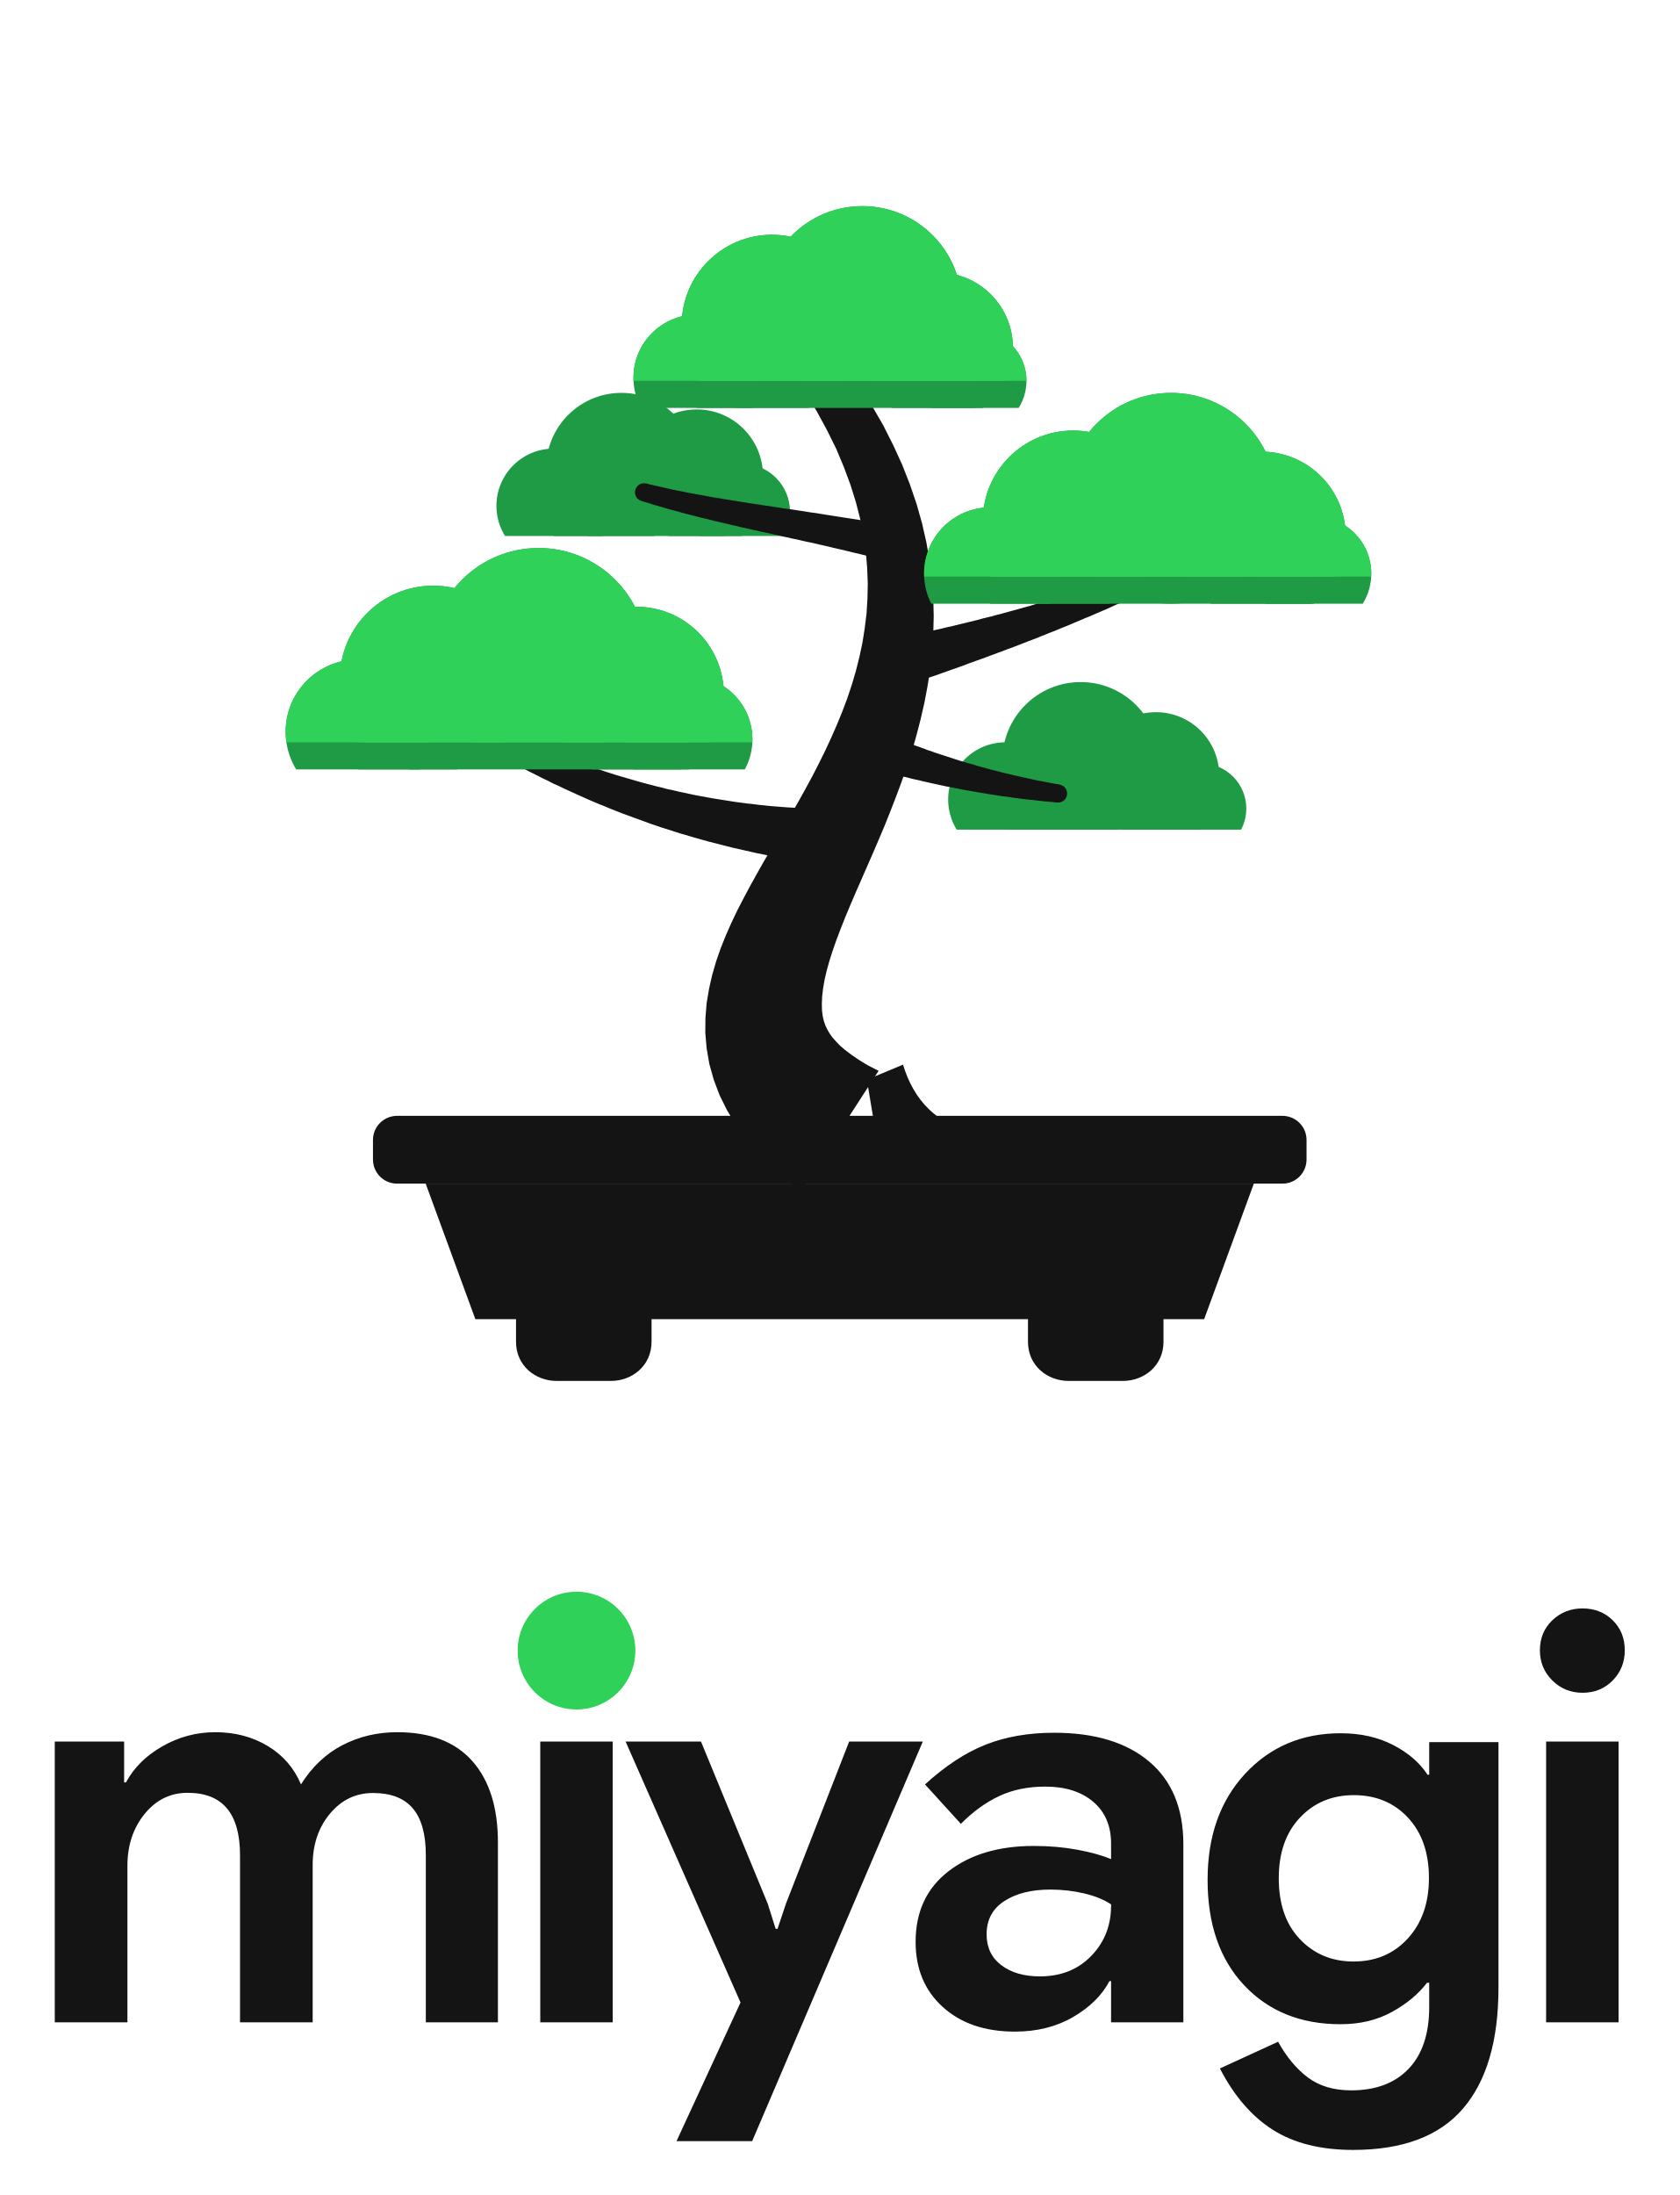
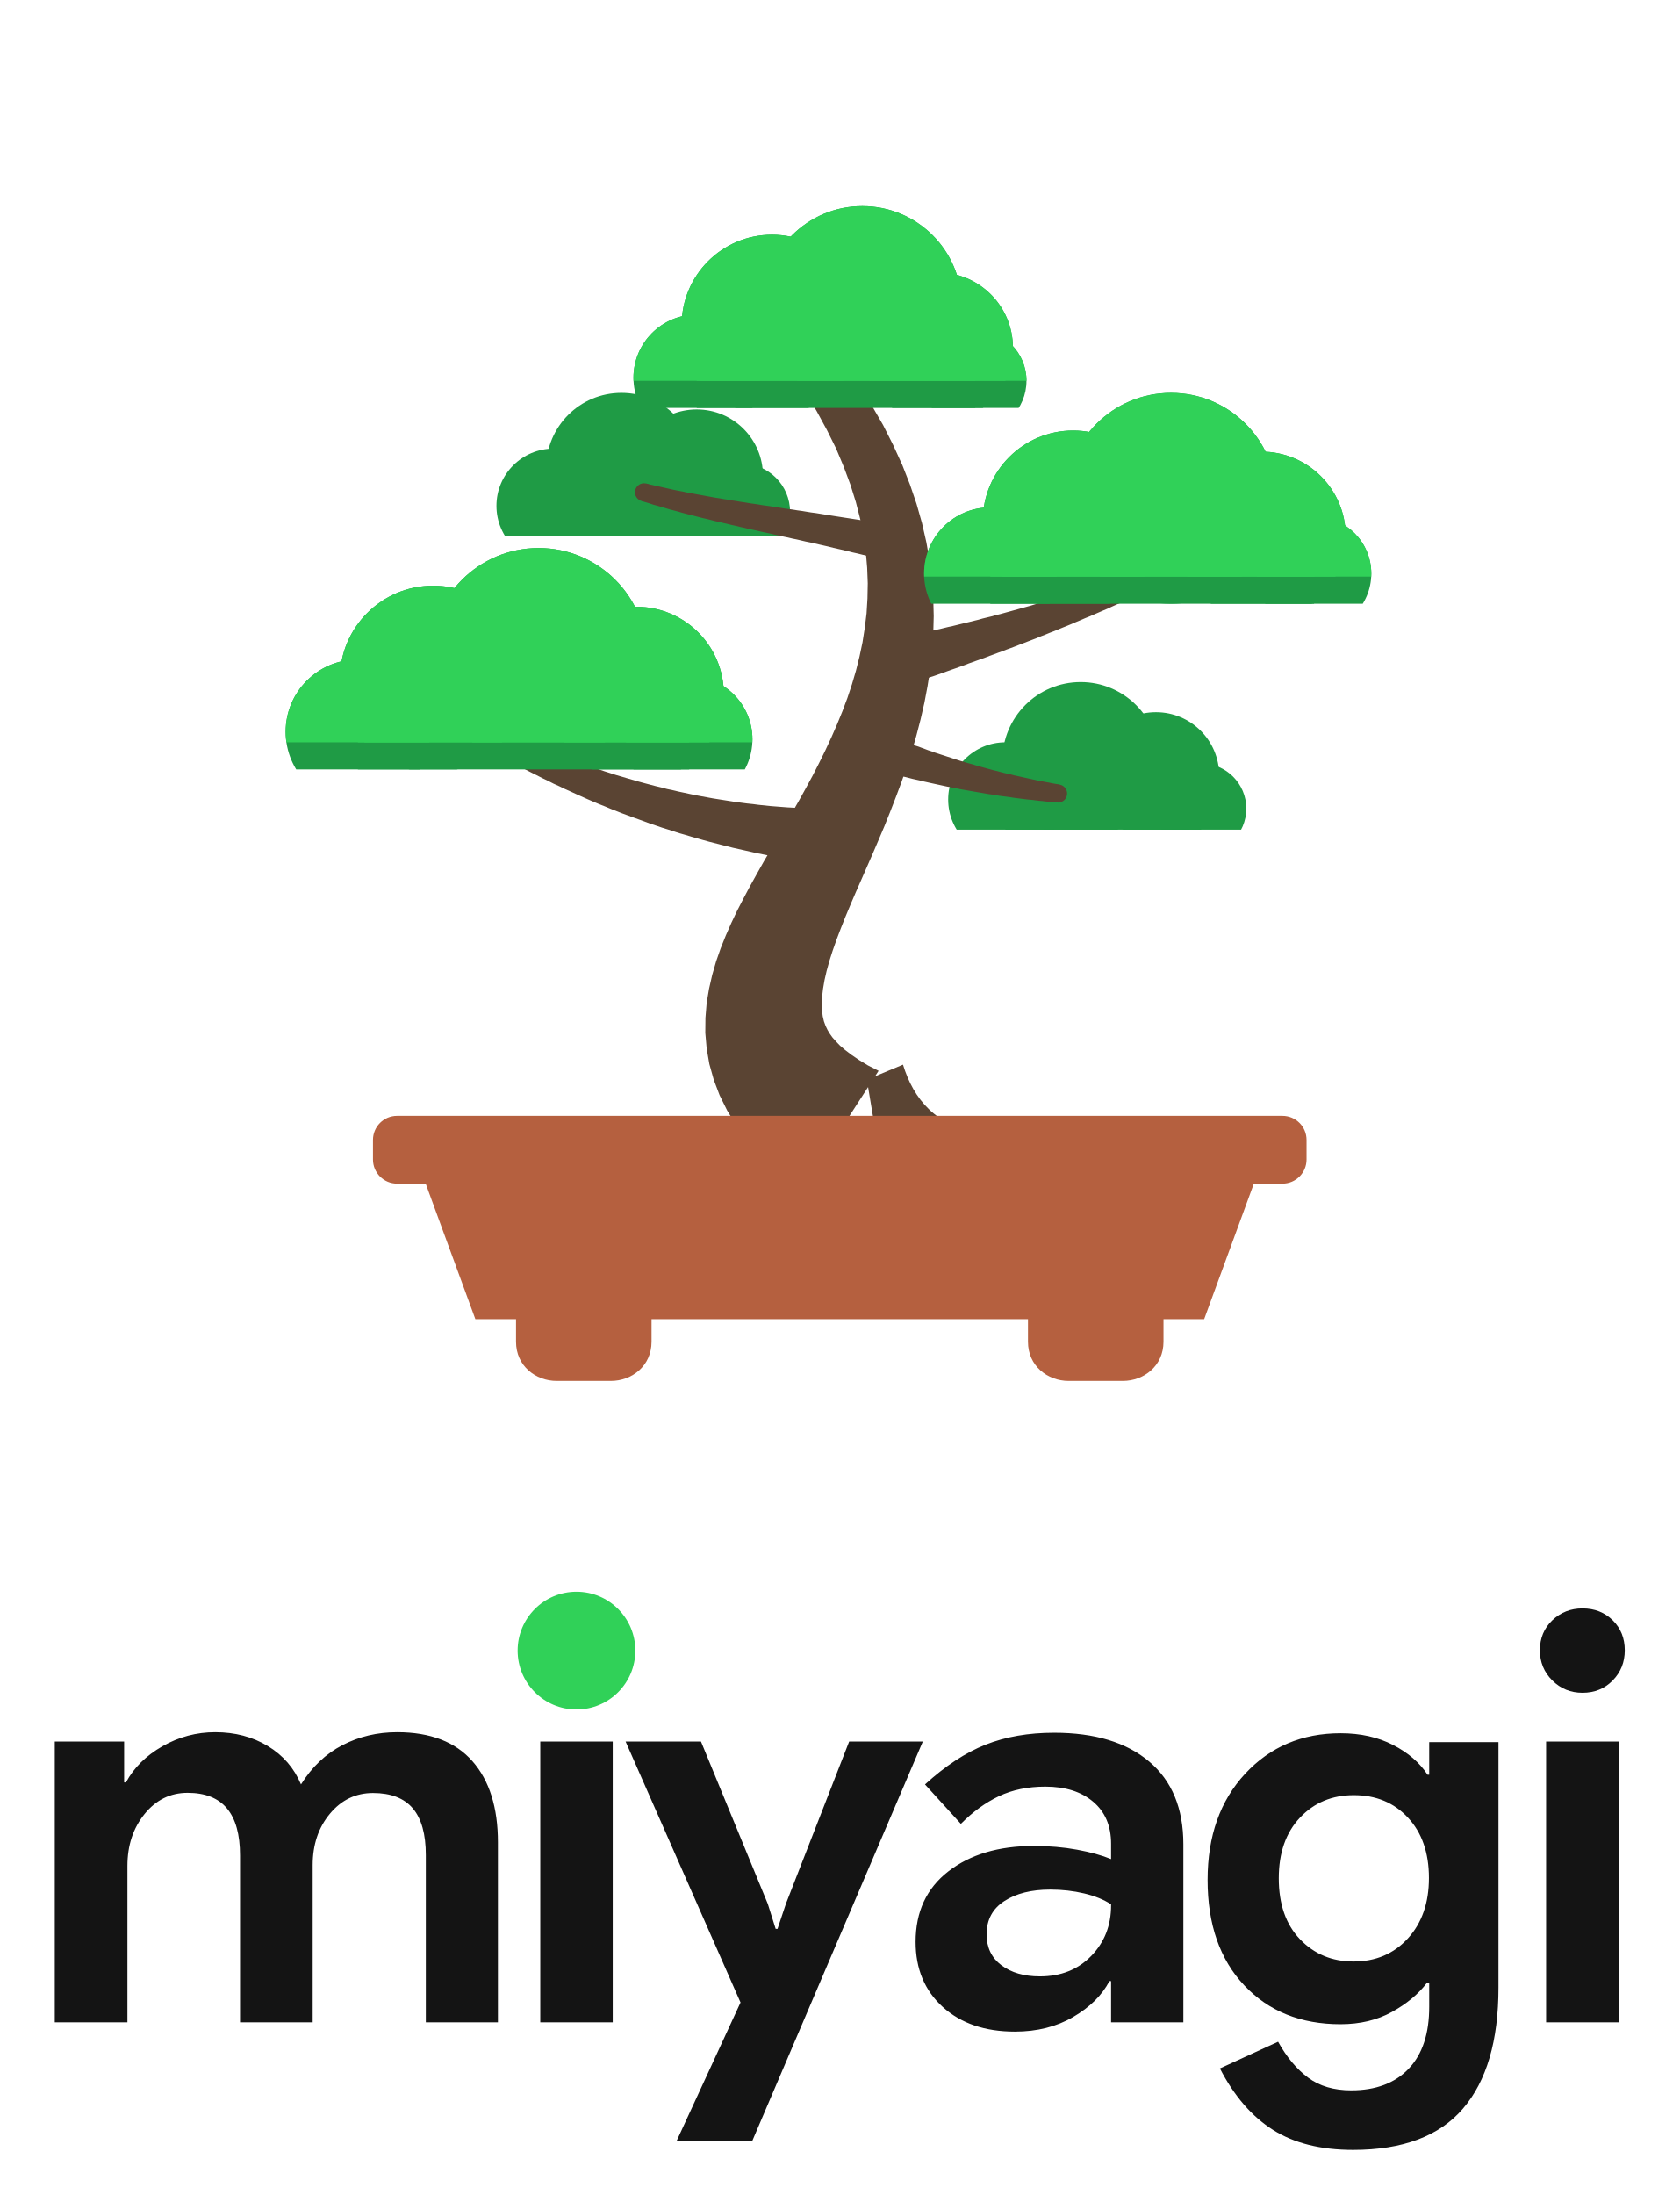
<svg xmlns="http://www.w3.org/2000/svg" viewBox="0 0 306.7 400.3" width="613" height="801">
  <svg x="15.867" y="0" width="275" height="275" viewBox="0 0 100 100">
    <g>
      <g data-part="depth">
        <clipPath id="t4bk0">
          <rect x="-10" y="-10" width="120" height="45.5" />
        </clipPath>
        <g fill="#1f9b45" clip-path="url(#t4bk0)">
          <circle cx="31" cy="33.5" r="3.8" />
          <circle cx="35.5" cy="31" r="5" />
          <circle cx="40.5" cy="31.5" r="4.4" />
          <circle cx="43.5" cy="33.9" r="3.2" />
          <rect x="31" y="32.3" width="12.5" height="3.2" />
        </g>
      </g>
      <g data-part="depth">
        <clipPath id="t4bk1">
          <rect x="-10" y="-10" width="120" height="65" />
        </clipPath>
        <g fill="#1f9b45" clip-path="url(#t4bk1)">
          <circle cx="61" cy="53" r="3.8" />
          <circle cx="66" cy="50.4" r="5.2" />
          <circle cx="71" cy="51.4" r="4.2" />
          <circle cx="74" cy="53.6" r="3" />
          <rect x="61" y="52" width="13" height="3" />
        </g>
      </g>
-       <g fill="#141414">
+       <g fill="#5a4433">
        <g data-part="trunk">
          <path d="M53.66 34.83L53.31 34.77L52.96 34.71L52.62 34.66L52.28 34.6L51.94 34.54L51.61 34.49L51.28 34.43L50.95 34.38L50.63 34.33L50.3 34.28L49.98 34.23L49.66 34.18L49.34 34.13L49.03 34.08L48.72 34.03L48.41 33.98L48.1 33.94L47.79 33.89L47.49 33.84L47.19 33.8L46.89 33.75L46.59 33.71L46.29 33.67L46 33.62L45.7 33.58L45.41 33.53L45.12 33.49L44.83 33.45L44.55 33.4L44.26 33.36L43.98 33.32L43.69 33.27L43.41 33.23L43.13 33.18L42.85 33.14L42.57 33.09L42.3 33.05L42.02 33L41.75 32.96L41.47 32.91L41.2 32.86L40.93 32.81L40.65 32.76L40.38 32.71L40.11 32.66L39.84 32.61L39.57 32.55L39.3 32.5L39.04 32.45L38.77 32.39L38.5 32.33L38.23 32.27L37.96 32.21L37.7 32.15L37.43 32.09L37.16 32.02L36.84 33.18L37.11 33.26L37.38 33.34L37.64 33.43L37.91 33.5L38.18 33.58L38.45 33.66L38.72 33.74L38.99 33.81L39.26 33.88L39.53 33.96L39.8 34.03L40.07 34.1L40.35 34.17L40.62 34.24L40.89 34.31L41.16 34.37L41.44 34.44L41.71 34.51L41.99 34.57L42.27 34.64L42.54 34.7L42.82 34.77L43.1 34.83L43.38 34.9L43.66 34.96L43.95 35.03L44.23 35.09L44.52 35.15L44.8 35.22L45.09 35.28L45.38 35.34L45.67 35.41L45.96 35.47L46.25 35.54L46.55 35.6L46.84 35.67L47.14 35.73L47.44 35.8L47.74 35.87L48.04 35.93L48.35 36L48.65 36.07L48.96 36.14L49.27 36.21L49.58 36.29L49.89 36.36L50.21 36.43L50.53 36.51L50.85 36.59L51.17 36.66L51.49 36.74L51.82 36.82L52.15 36.91L52.48 36.99L52.81 37.08L53.14 37.17Z" />
          <circle cx="37" cy="32.6" r="0.6" />
          <path d="M51.36 50.72L51.6 50.78L51.83 50.85L52.07 50.91L52.3 50.97L52.53 51.04L52.76 51.1L53 51.16L53.23 51.22L53.46 51.28L53.69 51.34L53.92 51.4L54.15 51.46L54.38 51.51L54.61 51.57L54.84 51.63L55.07 51.68L55.3 51.73L55.53 51.79L55.76 51.84L55.98 51.89L56.21 51.94L56.44 51.99L56.67 52.04L56.9 52.09L57.13 52.14L57.36 52.18L57.59 52.23L57.82 52.27L58.05 52.32L58.28 52.36L58.51 52.4L58.74 52.44L58.97 52.48L59.2 52.52L59.44 52.56L59.67 52.6L59.9 52.64L60.13 52.67L60.37 52.71L60.6 52.75L60.83 52.78L61.07 52.81L61.3 52.84L61.54 52.88L61.78 52.91L62.01 52.94L62.25 52.97L62.49 53L62.73 53.02L62.97 53.05L63.21 53.08L63.45 53.1L63.69 53.13L63.93 53.15L64.18 53.17L64.42 53.19L64.58 52.01L64.34 51.96L64.11 51.92L63.87 51.87L63.64 51.83L63.4 51.78L63.17 51.74L62.94 51.69L62.71 51.64L62.48 51.59L62.25 51.54L62.03 51.49L61.8 51.44L61.57 51.39L61.35 51.33L61.12 51.28L60.9 51.23L60.67 51.17L60.45 51.11L60.23 51.06L60.01 51L59.79 50.94L59.57 50.88L59.35 50.82L59.13 50.76L58.91 50.69L58.69 50.63L58.47 50.57L58.25 50.5L58.04 50.44L57.82 50.37L57.6 50.3L57.39 50.23L57.17 50.16L56.96 50.09L56.74 50.02L56.53 49.95L56.31 49.88L56.1 49.8L55.88 49.73L55.67 49.65L55.45 49.57L55.24 49.49L55.02 49.42L54.81 49.34L54.6 49.25L54.38 49.17L54.17 49.09L53.95 49L53.74 48.92L53.52 48.83L53.31 48.74L53.09 48.65L52.88 48.56L52.66 48.47L52.45 48.38L52.24 48.28Z" />
          <circle cx="64.5" cy="52.6" r="0.6" />
          <path d="M49.63 53.6L49.24 53.61L48.85 53.61L48.46 53.61L48.07 53.59L47.68 53.58L47.3 53.56L46.91 53.54L46.53 53.52L46.14 53.49L45.76 53.46L45.37 53.43L44.99 53.39L44.61 53.35L44.23 53.3L43.84 53.26L43.46 53.21L43.08 53.16L42.7 53.1L42.32 53.04L41.94 52.98L41.56 52.92L41.18 52.85L40.8 52.78L40.42 52.71L40.04 52.63L39.67 52.55L39.29 52.47L38.91 52.38L38.53 52.3L38.16 52.2L37.78 52.11L37.4 52.01L37.02 51.91L36.65 51.81L36.27 51.7L35.89 51.59L35.52 51.48L35.14 51.37L34.77 51.25L34.39 51.13L34.01 51L33.64 50.88L33.26 50.75L32.88 50.61L32.51 50.48L32.13 50.34L31.75 50.2L31.38 50.05L31 49.9L30.62 49.75L30.25 49.6L29.87 49.44L29.49 49.28L29.11 49.12L28.74 48.95L28.36 48.78L27.64 50.22L28.01 50.42L28.39 50.62L28.76 50.82L29.13 51.01L29.5 51.2L29.88 51.39L30.25 51.58L30.63 51.76L31 51.95L31.38 52.12L31.75 52.3L32.13 52.47L32.5 52.64L32.88 52.81L33.26 52.98L33.63 53.14L34.01 53.3L34.39 53.45L34.77 53.61L35.15 53.76L35.53 53.91L35.91 54.05L36.29 54.19L36.68 54.33L37.06 54.47L37.44 54.61L37.83 54.74L38.21 54.87L38.6 54.99L38.99 55.12L39.37 55.24L39.76 55.35L40.15 55.47L40.54 55.58L40.93 55.69L41.33 55.8L41.72 55.9L42.11 56L42.51 56.1L42.9 56.2L43.3 56.29L43.7 56.38L44.1 56.47L44.49 56.56L44.9 56.64L45.3 56.72L45.7 56.8L46.1 56.87L46.51 56.94L46.91 57.01L47.32 57.08L47.73 57.14L48.14 57.21L48.55 57.27L48.96 57.33L49.37 57.4Z" />
          <circle cx="28" cy="49.5" r="0.8" />
          <path d="M54.04 45.59L54.32 45.48L54.61 45.38L54.89 45.28L55.17 45.17L55.45 45.07L55.74 44.97L56.02 44.87L56.3 44.78L56.58 44.68L56.86 44.58L57.14 44.48L57.42 44.38L57.71 44.28L57.99 44.18L58.27 44.08L58.55 43.97L58.83 43.87L59.11 43.77L59.39 43.67L59.67 43.57L59.95 43.46L60.23 43.36L60.52 43.25L60.8 43.15L61.08 43.04L61.36 42.94L61.65 42.83L61.93 42.72L62.22 42.61L62.5 42.5L62.79 42.39L63.08 42.28L63.36 42.16L63.65 42.05L63.94 41.93L64.23 41.82L64.52 41.7L64.81 41.58L65.11 41.46L65.4 41.34L65.7 41.21L65.99 41.09L66.29 40.96L66.59 40.84L66.89 40.71L67.19 40.58L67.49 40.45L67.8 40.32L68.1 40.18L68.41 40.04L68.72 39.91L69.03 39.77L69.34 39.63L69.66 39.48L69.97 39.34L70.29 39.19L69.71 37.81L69.39 37.93L69.07 38.04L68.75 38.16L68.43 38.27L68.11 38.39L67.8 38.5L67.48 38.6L67.17 38.71L66.86 38.82L66.56 38.92L66.25 39.02L65.94 39.12L65.64 39.22L65.34 39.32L65.04 39.41L64.74 39.51L64.44 39.6L64.14 39.69L63.84 39.78L63.55 39.87L63.25 39.95L62.96 40.04L62.67 40.13L62.38 40.21L62.09 40.29L61.8 40.37L61.51 40.45L61.22 40.53L60.93 40.61L60.64 40.69L60.35 40.76L60.07 40.84L59.78 40.91L59.49 40.98L59.21 41.06L58.92 41.13L58.64 41.2L58.35 41.27L58.06 41.34L57.78 41.41L57.49 41.48L57.21 41.54L56.92 41.61L56.64 41.68L56.35 41.74L56.06 41.81L55.78 41.87L55.49 41.93L55.2 42L54.91 42.06L54.62 42.12L54.33 42.18L54.04 42.24L53.75 42.3L53.45 42.36L53.16 42.41Z" />
          <circle cx="70" cy="38.5" r="0.75" />
          <path d="M52.58 71.01L51.87 70.65L51.28 70.29L50.78 69.95L50.36 69.63L50.02 69.34L49.75 69.06L49.52 68.8L49.34 68.55L49.19 68.3L49.06 68.03L48.95 67.73L48.87 67.39L48.82 67L48.81 66.57L48.83 66.08L48.89 65.56L48.99 64.98L49.13 64.37L49.31 63.72L49.53 63.03L49.78 62.32L50.06 61.58L50.37 60.8L50.7 60.01L51.05 59.19L51.42 58.35L51.8 57.48L52.19 56.59L52.58 55.68L52.97 54.76L53.35 53.81L53.73 52.83L54.1 51.84L54.45 50.83L54.79 49.8L55.09 48.75L55.37 47.67L55.62 46.58L55.83 45.47L56.01 44.33L56.13 43.18L56.21 42.01L56.24 40.82L56.21 39.62L56.12 38.4L55.97 37.16L55.75 35.91L55.46 34.64L55.1 33.37L54.66 32.08L54.15 30.78L53.55 29.47L52.88 28.14L52.11 26.81L51.26 25.46L50.32 24.1L47.68 25.9L48.46 27.2L49.15 28.47L49.76 29.7L50.27 30.92L50.71 32.1L51.07 33.25L51.36 34.38L51.57 35.48L51.73 36.56L51.82 37.61L51.86 38.64L51.84 39.65L51.78 40.64L51.66 41.61L51.51 42.57L51.31 43.51L51.08 44.43L50.81 45.35L50.51 46.25L50.18 47.13L49.82 48.01L49.44 48.88L49.04 49.74L48.62 50.59L48.19 51.43L47.74 52.26L47.28 53.09L46.81 53.91L46.35 54.72L45.87 55.53L45.41 56.34L44.94 57.14L44.49 57.94L44.04 58.75L43.61 59.56L43.19 60.37L42.8 61.19L42.43 62.03L42.09 62.88L41.79 63.74L41.53 64.64L41.32 65.56L41.16 66.51L41.08 67.49L41.07 68.49L41.16 69.52L41.34 70.56L41.63 71.6L42.02 72.63L42.52 73.64L43.12 74.62L43.81 75.56L44.59 76.46L45.45 77.33L46.4 78.16L47.42 78.99Z" />
          <circle cx="49" cy="25" r="1.6" />
        </g>
        <g data-part="roots">
          <path d="M40.6 75.2C43.8 74.7 45.6 72.9 46.3 70.2L49.2 71.6L48.4 75.2Z" />
          <path d="M59.4 75.2C56.4 74.7 54.9 72.9 54.2 70.6L51.8 71.6L52.4 75.2Z" />
        </g>
      </g>
      <g data-part="pads">
        <g fill="#1f9b45">
          <clipPath id="t4fd0">
            <rect x="-10" y="-10" width="120" height="61" />
          </clipPath>
          <g clip-path="url(#t4fd0)">
            <circle cx="18" cy="48.5" r="4.8" />
            <circle cx="23" cy="45" r="6.2" />
            <circle cx="30" cy="43.5" r="7.2" />
            <circle cx="36.5" cy="46" r="5.8" />
            <circle cx="40" cy="49" r="4.2" />
            <rect x="18" y="46.8" width="22" height="4.2" />
          </g>
        </g>
        <g fill="#30d158">
          <clipPath id="t4fl0">
            <rect x="-10" y="-10" width="120" height="59.2" />
          </clipPath>
          <g clip-path="url(#t4fl0)">
            <circle cx="18" cy="48.5" r="4.8" />
            <circle cx="23" cy="45" r="6.2" />
            <circle cx="30" cy="43.5" r="7.2" />
            <circle cx="36.5" cy="46" r="5.8" />
            <circle cx="40" cy="49" r="4.2" />
            <rect x="18" y="46.8" width="22" height="4.2" />
          </g>
        </g>
      </g>
      <g data-part="pads">
        <g fill="#1f9b45">
          <clipPath id="t4fd1">
            <rect x="-10" y="-10" width="120" height="50" />
          </clipPath>
          <g clip-path="url(#t4fd1)">
            <circle cx="60" cy="38" r="4.4" />
            <circle cx="65.5" cy="34.5" r="6" />
            <circle cx="72" cy="33" r="7" />
            <circle cx="78" cy="35.5" r="5.6" />
            <circle cx="81.5" cy="38" r="3.8" />
            <rect x="60" y="36.2" width="21.5" height="3.8" />
          </g>
        </g>
        <g fill="#30d158">
          <clipPath id="t4fl1">
            <rect x="-10" y="-10" width="120" height="48.2" />
          </clipPath>
          <g clip-path="url(#t4fl1)">
            <circle cx="60" cy="38" r="4.4" />
            <circle cx="65.5" cy="34.5" r="6" />
            <circle cx="72" cy="33" r="7" />
            <circle cx="78" cy="35.5" r="5.6" />
            <circle cx="81.5" cy="38" r="3.8" />
            <rect x="60" y="36.2" width="21.5" height="3.8" />
          </g>
        </g>
      </g>
      <g data-part="pads">
        <g fill="#1f9b45">
          <clipPath id="t4fd2">
            <rect x="-10" y="-10" width="120" height="37" />
          </clipPath>
          <g clip-path="url(#t4fd2)">
            <circle cx="40.5" cy="25" r="4.2" />
            <circle cx="45.5" cy="21.5" r="6" />
            <circle cx="51.5" cy="20.2" r="6.6" />
            <circle cx="56.5" cy="23" r="5" />
            <circle cx="59" cy="25.2" r="3.4" />
            <rect x="40.5" y="23.6" width="18.5" height="3.4" />
          </g>
        </g>
        <g fill="#30d158">
          <clipPath id="t4fl2">
            <rect x="-10" y="-10" width="120" height="35.2" />
          </clipPath>
          <g clip-path="url(#t4fl2)">
            <circle cx="40.5" cy="25" r="4.2" />
            <circle cx="45.5" cy="21.5" r="6" />
            <circle cx="51.5" cy="20.2" r="6.6" />
            <circle cx="56.5" cy="23" r="5" />
            <circle cx="59" cy="25.2" r="3.4" />
            <rect x="40.5" y="23.6" width="18.5" height="3.4" />
          </g>
        </g>
      </g>
    </g>
-     <g data-part="pot" fill="#141414">
+     <g data-part="pot" fill="#b5603f">
      <rect x="19" y="74" width="62" height="4.5" rx="1.6" />
      <path d="M22.5 78.5H77.5L74.2 87.5H25.8Z" />
      <path d="M28.5 87.4H37.5V89C37.5 90.6 36.2 91.6 34.8 91.6H31.2C29.8 91.6 28.5 90.6 28.5 89Z" />
      <path d="M62.5 87.4H71.5V89C71.5 90.6 70.2 91.6 68.8 91.6H65.2C63.8 91.6 62.5 90.6 62.5 89Z" />
    </g>
  </svg>
  <g transform="translate(3.87 369.00) scale(0.05)">
    <path fill="#141414" d="M122.667 0.0Q122.667 0.0 122.667 0.0Q122.667 0.0 122.667 0.0V-1025.333Q122.667 -1025.333 122.667 -1025.333Q122.667 -1025.333 122.667 -1025.333H376.003Q376.003 -1025.333 376.003 -1025.333Q376.003 -1025.333 376.003 -1025.333V-846L353.003 -876H382.669Q426.003 -956.667 516.003 -1008Q606.003 -1059.334 708.67 -1059.334Q817.336 -1059.334 901.003 -1008.667Q984.67 -958 1022.003 -868.667Q1082.003 -964.667 1173.336 -1012Q1264.67 -1059.334 1373.336 -1059.334Q1554.67 -1059.334 1648.003 -953.667Q1741.337 -848 1741.337 -656.667V0.0Q1741.337 0.0 1741.337 0.0Q1741.337 0.0 1741.337 0.0H1478Q1478 0.0 1478 0.0Q1478 0.0 1478 0.0V-610.666Q1478 -725.332 1430.334 -781.332Q1382.668 -837.331 1285.013 -837.331Q1190.669 -837.331 1127.669 -761.665Q1064.67 -685.999 1064.67 -574V0.0Q1064.67 0.0 1064.67 0.0Q1064.67 0.0 1064.67 0.0H799.333Q799.333 0.0 799.333 0.0Q799.333 0.0 799.333 0.0V-609.333Q799.333 -723.999 751.667 -780.998Q704.001 -837.998 607.839 -837.998Q513.335 -837.998 450.669 -760.665Q388.003 -683.333 388.003 -571.333V0.0Q388.003 0.0 388.003 0.0Q388.003 0.0 388.003 0.0Z M1896 0.0Q1896 0.0 1896 0.0Q1896 0.0 1896 0.0V-1025.333Q1896 -1025.333 1896 -1025.333Q1896 -1025.333 1896 -1025.333H2160.669Q2160.669 -1025.333 2160.669 -1025.333Q2160.669 -1025.333 2160.669 -1025.333V0.0Q2160.669 0.0 2160.669 0.0Q2160.669 0.0 2160.669 0.0Z M2393.666 434Q2393.666 434 2393.666 434Q2393.666 434 2393.666 434L2655.333 -132.667L2659.333 0.0L2207.666 -1025.333Q2207.666 -1025.333 2207.666 -1025.333Q2207.666 -1025.333 2207.666 -1025.333H2483.003Q2483.003 -1025.333 2483.003 -1025.333Q2483.003 -1025.333 2483.003 -1025.333L2727.001 -432.67L2755.764 -341.336H2762.668L2793.668 -434.003L3024.333 -1025.333Q3024.333 -1025.333 3024.333 -1025.333Q3024.333 -1025.333 3024.333 -1025.333H3293.336Q3293.336 -1025.333 3293.336 -1025.333Q3293.336 -1025.333 3293.336 -1025.333L2670.003 434Q2670.003 434 2670.003 434Q2670.003 434 2670.003 434Z M3629.666 34Q3465.666 34 3366.333 -55.833Q3267 -145.666 3267 -293.666Q3267 -458.666 3386.833 -551.333Q3506.666 -644 3698.333 -644Q3783 -644 3857 -630.333Q3930.999 -616.667 3981 -596V-652Q3981 -750 3915.667 -805.333Q3850.334 -860.665 3741.001 -860.665Q3645.334 -860.665 3571.667 -825.832Q3498 -790.999 3432.333 -724.666Q3432.333 -724.666 3432.333 -724.666Q3432.333 -724.666 3432.333 -724.666L3301.333 -868.667Q3301.333 -868.667 3301.333 -868.667Q3301.333 -868.667 3301.333 -868.667Q3412.333 -970 3522.334 -1013.667Q3632.335 -1057.333 3773.002 -1057.333Q3995.669 -1057.333 4120.336 -952Q4245.003 -846.667 4245.003 -650V0.0Q4245.003 0.0 4245.003 0.0Q4245.003 0.0 4245.003 0.0H3981Q3981 0.0 3981 0.0Q3981 0.0 3981 0.0V-230.333L4041.666 -150.333H3975Q3934.333 -73 3842.666 -19.5Q3751 34 3629.666 34ZM3721.001 -167.668Q3836.001 -167.668 3908.5 -242.334Q3981 -317 3981 -426.666V-430.666Q3941.667 -456.666 3882.667 -470.666Q3823.667 -484.666 3759.001 -484.666Q3655.668 -484.666 3591.002 -442.666Q3526.336 -400.666 3526.336 -321.334Q3526.336 -249.001 3580.335 -208.334Q3634.335 -167.668 3721.001 -167.668Z M4865.0 466Q4687.5 466.0 4571.75 392.5Q4456.0 319 4378.5 168.5Q4378.5 168.5 4378.5 168.5Q4378.5 168.5 4378.5 168.5L4591.0 71Q4591.0 71 4591.0 71.0Q4591.0 71 4591.0 71Q4638.0 155.5 4700.5 202.0Q4763.0 248.5 4858.0 248.5Q4993.0 248.5 5068.25 169.25Q5143.5 90.0 5143.0 -58V-144.5H5135.0Q5088.0 -82.5 5006.75 -37.75Q4925.5 7.0 4819.0 7Q4601.0 7 4467.25 -135.0Q4333.5 -277.0 4333.5 -520.0Q4333.5 -760.0 4470.75 -907.75Q4608.0 -1055.5 4819.5 -1055.5Q4928.0 -1055.5 5011.0 -1012.75Q5094.0 -970 5137.0 -904H5189.5L5143.0 -866.5V-1023Q5143.0 -1023 5143.0 -1023.0Q5143.0 -1023 5143.0 -1023H5396.0Q5396.0 -1023 5396.0 -1023.0Q5396.0 -1023 5396.0 -1023V-126.5Q5396.0 164 5266.5 315.0Q5137.0 466 4865.0 466ZM4866.5 -222.0Q4988.0 -222 5065.0 -306.25Q5142.0 -390.5 5142.0 -527Q5142.0 -665 5065.5 -747.25Q4989.0 -829.5 4867.5 -829.5Q4748.5 -829.5 4671.0 -747.5Q4593.5 -665.5 4593.5 -526.0Q4593.5 -384.0 4671.25 -303.0Q4749.0 -222 4866.5 -222.0Z M5570 0.0Q5570 0.0 5570 0.0Q5570 0.0 5570 0.0V-1025.333Q5570 -1025.333 5570 -1025.333Q5570 -1025.333 5570 -1025.333H5834.669Q5834.669 -1025.333 5834.669 -1025.333Q5834.669 -1025.333 5834.669 -1025.333V0.0Q5834.669 0.0 5834.669 0.0Q5834.669 0.0 5834.669 0.0ZM5703.001 -1203.332Q5638.001 -1203.332 5592.667 -1248.333Q5547.333 -1293.333 5547.333 -1358.334Q5547.333 -1424.668 5592.667 -1468.001Q5638.001 -1511.335 5703.001 -1511.335Q5769.335 -1511.335 5813.335 -1468.001Q5857.336 -1424.668 5857.336 -1358.334Q5857.336 -1293.333 5813.335 -1248.333Q5769.335 -1203.332 5703.001 -1203.332Z" />
    <circle cx="2028.3" cy="-1357.3" r="215.0" fill="#30d158" />
  </g>
</svg>
